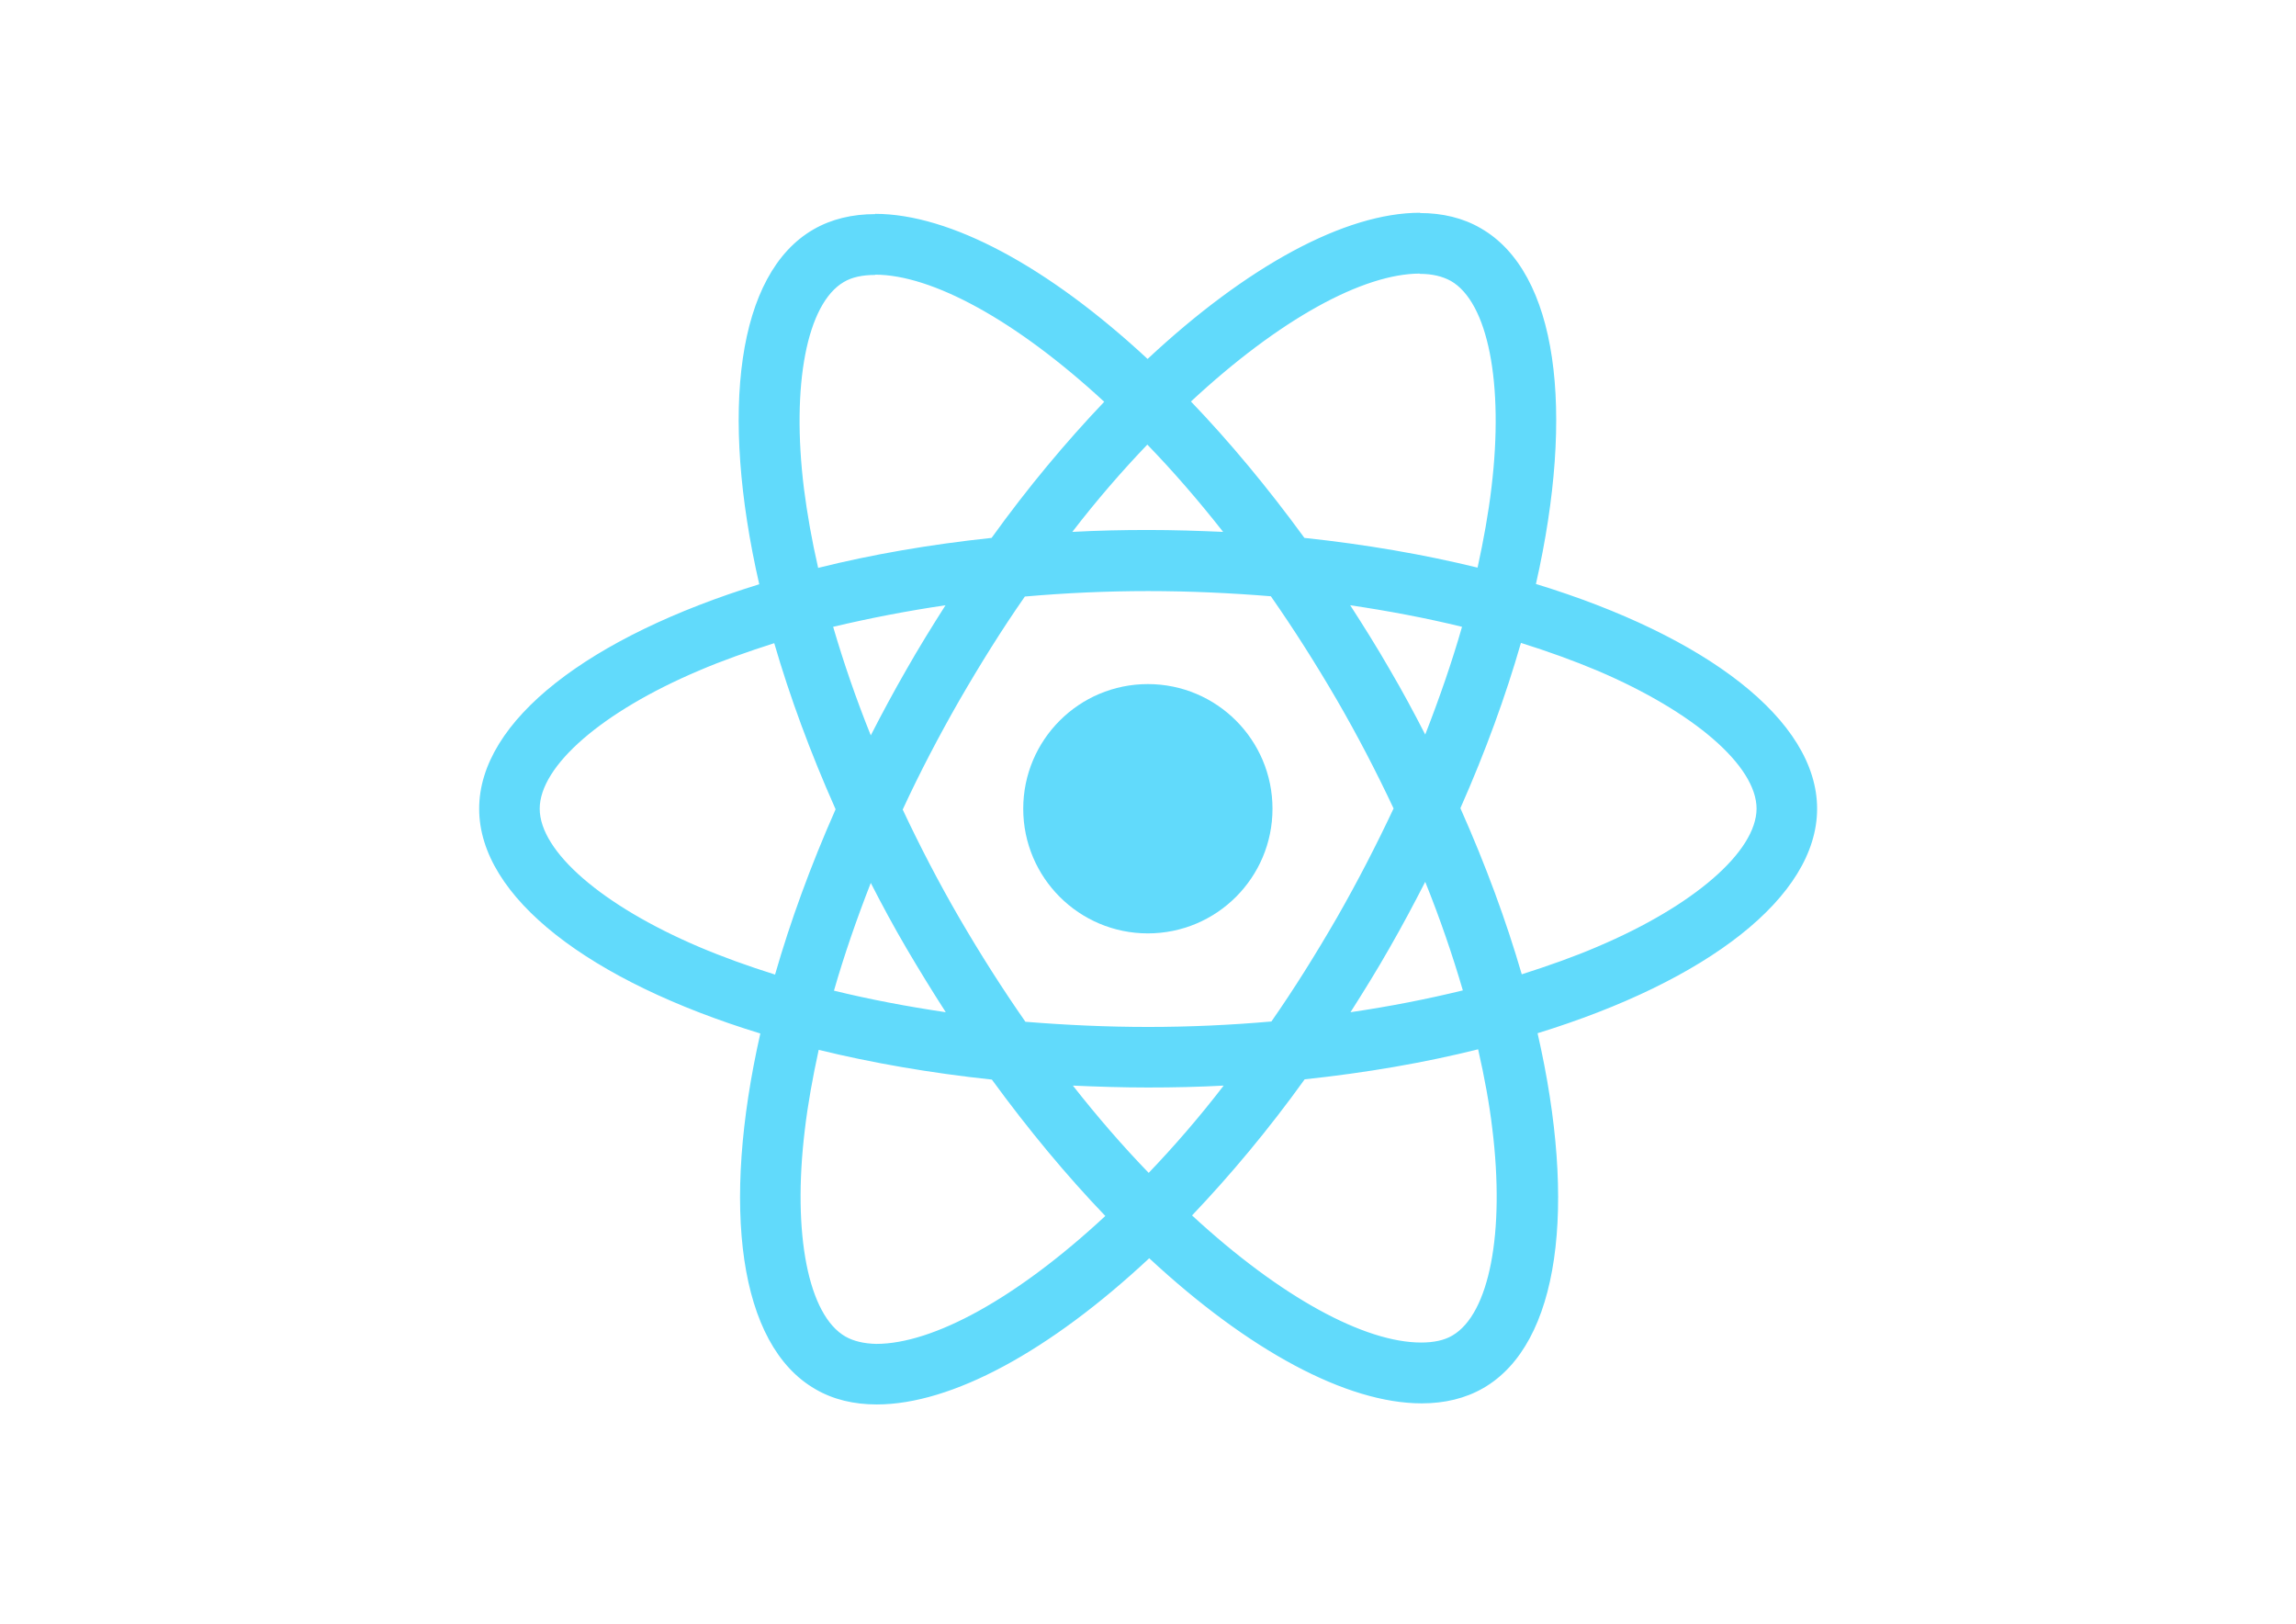
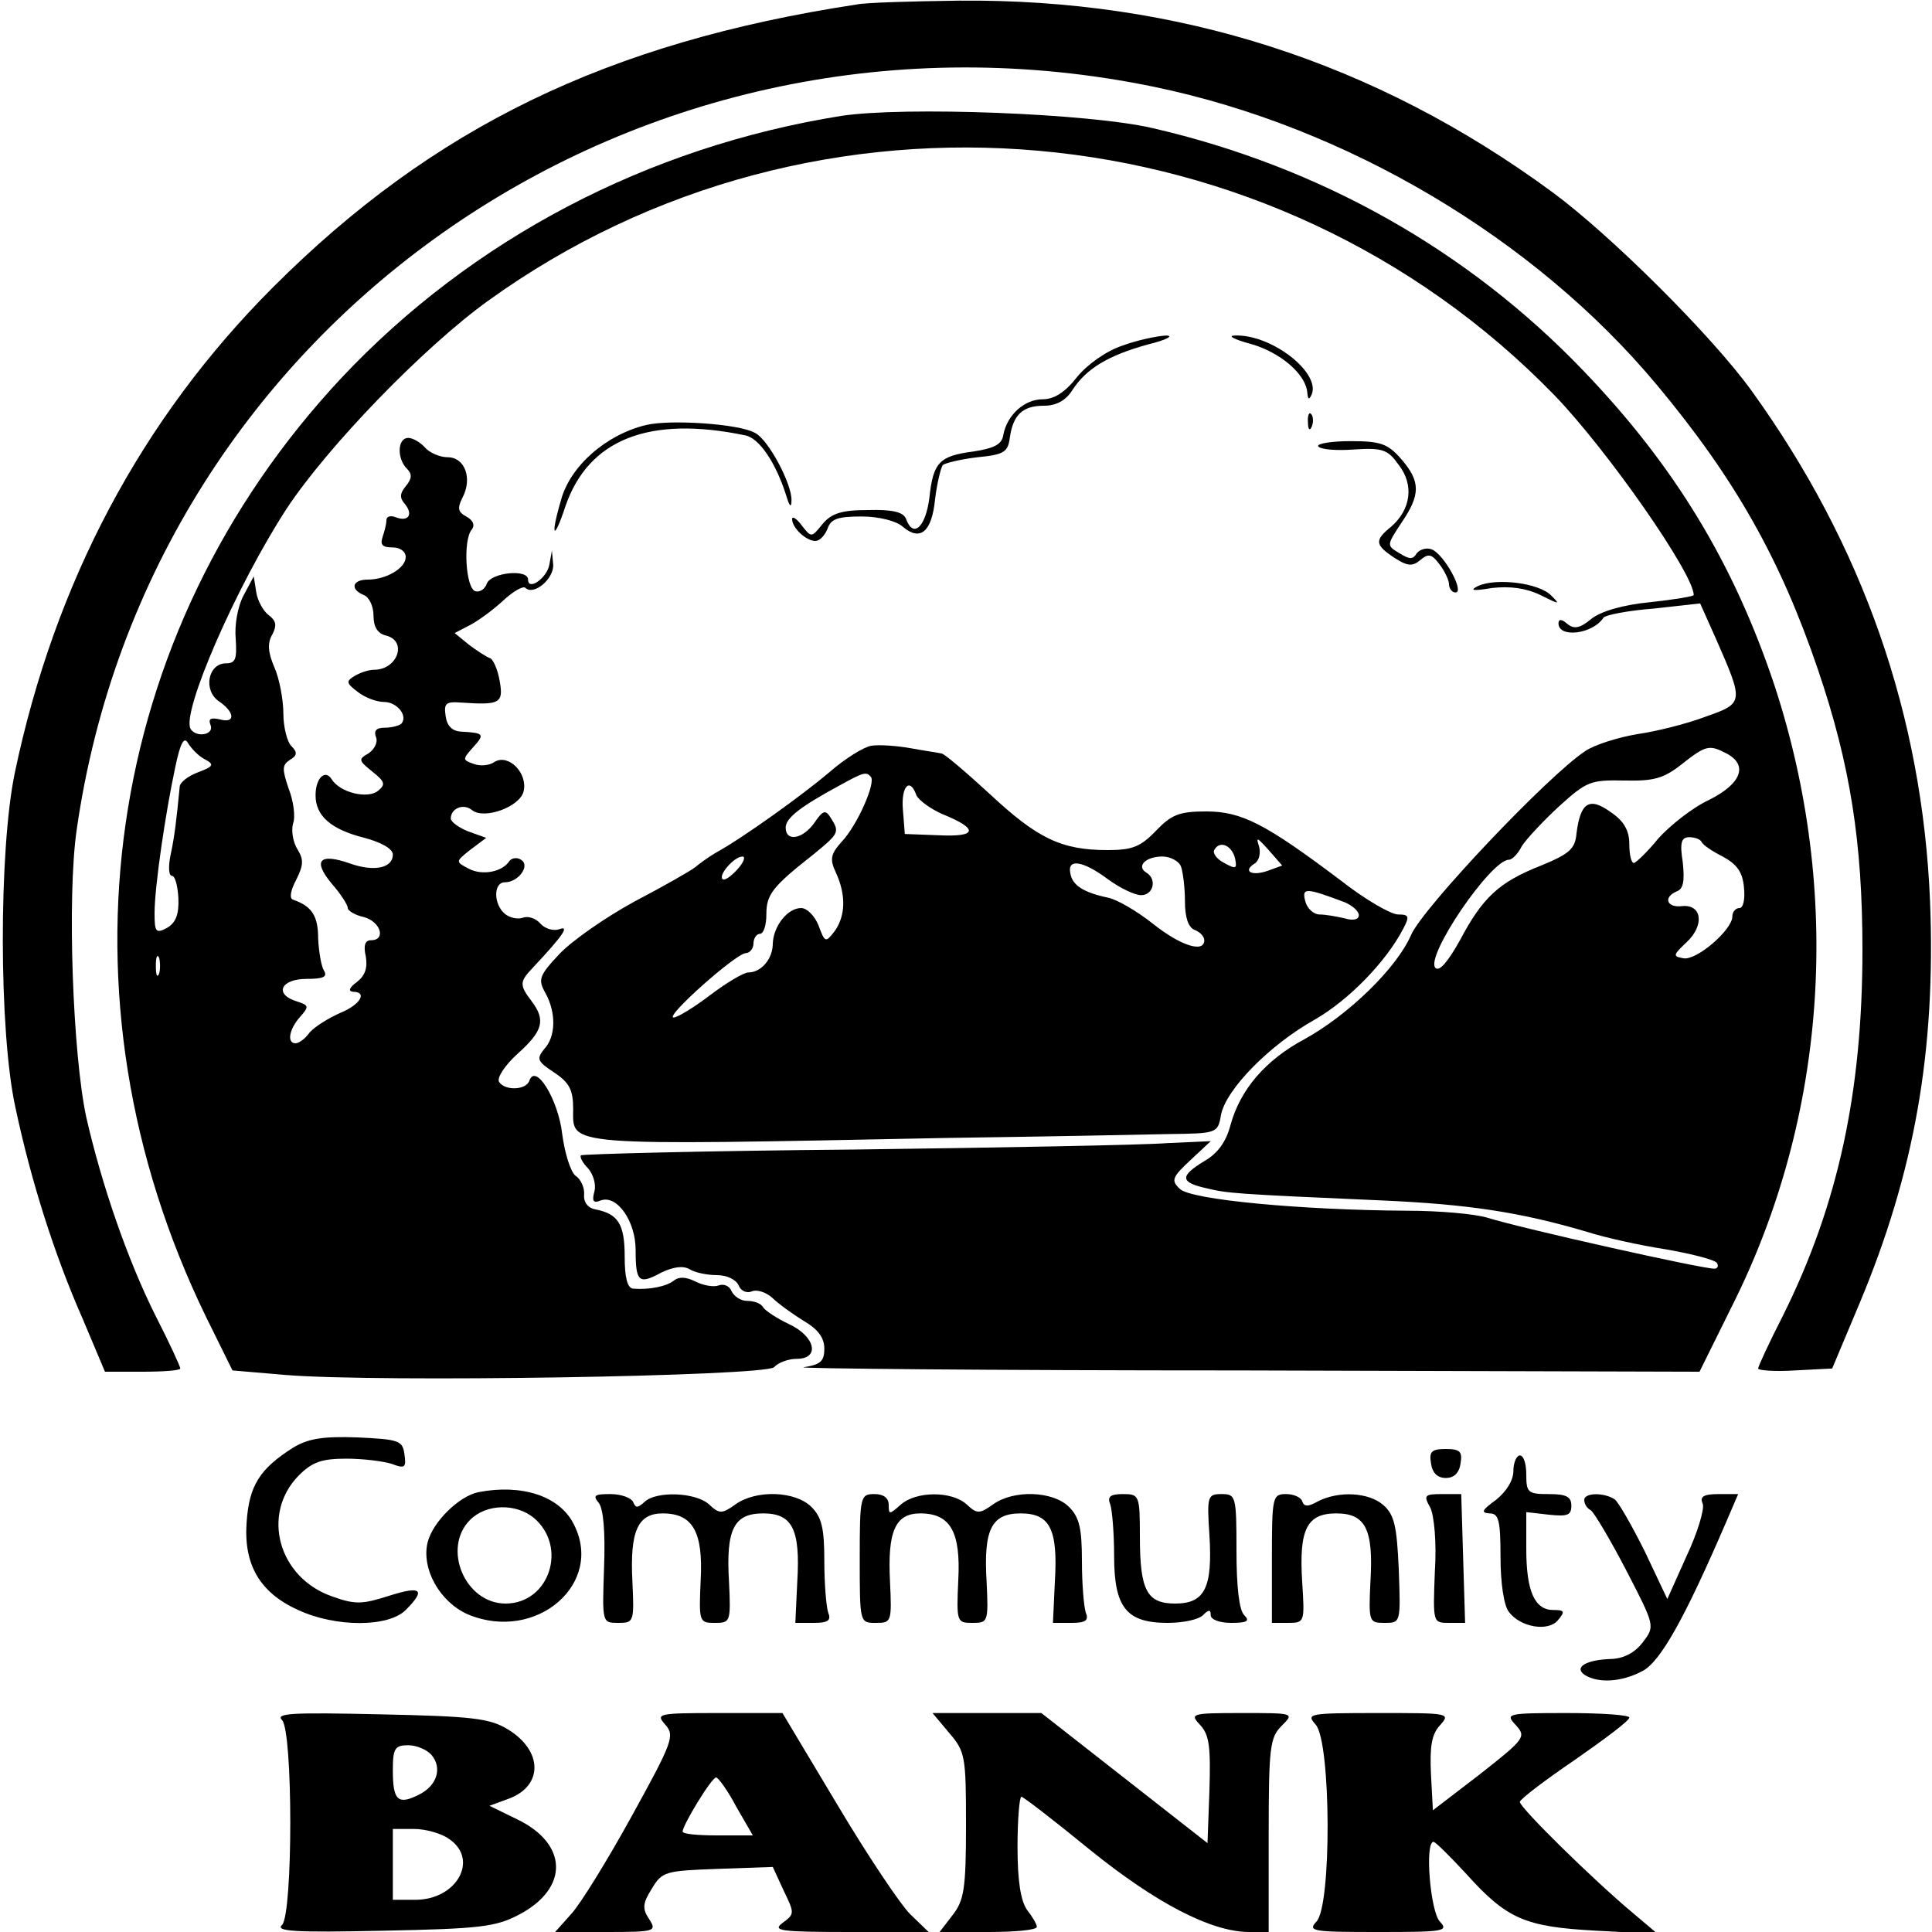
- <svg xmlns="http://www.w3.org/2000/svg" viewBox="0 0 841.9 595.3">
-   <g fill="#61DAFB">
-     <path d="M666.3 296.5c0-32.5-40.7-63.3-103.1-82.4 14.4-63.6 8-114.2-20.2-130.4-6.5-3.8-14.1-5.6-22.4-5.6v22.3c4.6 0 8.3.9 11.4 2.6 13.6 7.8 19.5 37.5 14.9 75.7-1.1 9.4-2.9 19.3-5.1 29.4-19.6-4.8-41-8.5-63.5-10.9-13.5-18.5-27.5-35.3-41.6-50 32.6-30.3 63.2-46.9 84-46.9V78c-27.5 0-63.5 19.6-99.9 53.6-36.4-33.8-72.4-53.2-99.9-53.2v22.3c20.7 0 51.4 16.5 84 46.6-14 14.7-28 31.4-41.3 49.9-22.6 2.4-44 6.1-63.6 11-2.3-10-4-19.7-5.2-29-4.7-38.2 1.1-67.9 14.6-75.8 3-1.8 6.9-2.6 11.5-2.6V78.5c-8.4 0-16 1.8-22.6 5.6-28.1 16.2-34.4 66.7-19.9 130.1-62.2 19.2-102.7 49.9-102.7 82.3 0 32.5 40.7 63.3 103.1 82.4-14.4 63.6-8 114.2 20.2 130.4 6.5 3.8 14.1 5.6 22.5 5.6 27.5 0 63.5-19.6 99.9-53.6 36.4 33.8 72.4 53.2 99.9 53.2 8.4 0 16-1.8 22.6-5.6 28.1-16.2 34.4-66.7 19.9-130.1 62-19.1 102.5-49.9 102.5-82.3zm-130.2-66.7c-3.7 12.9-8.3 26.2-13.5 39.5-4.1-8-8.4-16-13.1-24-4.6-8-9.5-15.8-14.4-23.4 14.2 2.1 27.9 4.7 41 7.9zm-45.8 106.5c-7.8 13.5-15.8 26.3-24.1 38.2-14.9 1.3-30 2-45.2 2-15.1 0-30.2-.7-45-1.9-8.3-11.9-16.4-24.6-24.2-38-7.6-13.1-14.5-26.4-20.8-39.8 6.2-13.4 13.2-26.8 20.7-39.9 7.8-13.5 15.8-26.3 24.1-38.2 14.9-1.3 30-2 45.2-2 15.1 0 30.2.7 45 1.9 8.3 11.9 16.4 24.6 24.2 38 7.6 13.1 14.5 26.4 20.8 39.8-6.3 13.4-13.2 26.8-20.7 39.9zm32.3-13c5.4 13.4 10 26.8 13.8 39.8-13.1 3.2-26.9 5.9-41.2 8 4.9-7.7 9.8-15.6 14.4-23.7 4.6-8 8.9-16.1 13-24.1zM421.2 430c-9.3-9.6-18.6-20.3-27.8-32 9 .4 18.2.7 27.5.7 9.4 0 18.7-.2 27.8-.7-9 11.7-18.3 22.4-27.5 32zm-74.4-58.9c-14.2-2.1-27.9-4.7-41-7.9 3.7-12.9 8.3-26.2 13.5-39.5 4.1 8 8.4 16 13.1 24 4.7 8 9.5 15.8 14.4 23.4zM420.7 163c9.3 9.6 18.6 20.3 27.8 32-9-.4-18.2-.7-27.5-.7-9.4 0-18.7.2-27.8.7 9-11.7 18.3-22.4 27.5-32zm-74 58.9c-4.9 7.7-9.8 15.6-14.4 23.7-4.6 8-8.9 16-13 24-5.4-13.4-10-26.8-13.8-39.8 13.1-3.1 26.9-5.8 41.2-7.9zm-90.5 125.2c-35.4-15.1-58.3-34.9-58.3-50.6 0-15.7 22.9-35.6 58.3-50.6 8.6-3.7 18-7 27.7-10.1 5.7 19.6 13.2 40 22.5 60.9-9.2 20.8-16.6 41.1-22.2 60.6-9.9-3.1-19.3-6.5-28-10.2zM310 490c-13.6-7.8-19.5-37.5-14.9-75.7 1.1-9.4 2.9-19.3 5.1-29.4 19.6 4.8 41 8.5 63.5 10.9 13.5 18.5 27.5 35.3 41.6 50-32.6 30.3-63.2 46.9-84 46.9-4.5-.1-8.3-1-11.3-2.7zm237.2-76.2c4.7 38.2-1.1 67.9-14.6 75.8-3 1.8-6.9 2.6-11.5 2.6-20.7 0-51.4-16.5-84-46.6 14-14.7 28-31.4 41.3-49.9 22.6-2.4 44-6.1 63.6-11 2.3 10.1 4.1 19.8 5.2 29.1zm38.5-66.7c-8.6 3.7-18 7-27.7 10.1-5.7-19.6-13.2-40-22.5-60.9 9.2-20.8 16.6-41.1 22.2-60.6 9.9 3.1 19.3 6.5 28.1 10.2 35.4 15.1 58.3 34.9 58.3 50.6-.1 15.7-23 35.6-58.4 50.6zM320.8 78.4z" />
-     <circle cx="420.9" cy="296.5" r="45.7" />
-     <path d="M520.5 78.1z" />
+ <svg xmlns="http://www.w3.org/2000/svg" version="1.0" width="300pt" height="300pt" viewBox="0 0 300 300" preserveAspectRatio="xMidYMid meet">
+   <g transform="translate(0,300) scale(0.1,-0.1)" fill="#000000" stroke="none">
+     <path d="M1330 2993 c-387 -59 -658 -191 -906 -439 -204 -204 -339 -458 -401 -754 -25 -120 -25 -402 1 -520 24 -113 60 -227 104 -327 l35 -83 59 0 c32 0 58 2 58 5 0 3 -17 40 -39 83 -43 86 -83 202 -107 307 -21 97 -30 342 -15 446 113 792 877 1319 1674 1154 298 -62 590 -235 780 -463 121 -145 192 -271 250 -442 50 -147 69 -268 69 -435 0 -221 -38 -396 -123 -567 -22 -43 -39 -80 -39 -83 0 -3 26 -5 57 -3 l58 3 42 100 c86 205 119 393 110 625 -12 289 -104 553 -277 793 -62 86 -220 243 -310 309 -275 202 -581 300 -921 297 -74 -1 -145 -3 -159 -6z" />
+     <path d="M1306 2820 c-300 -48 -573 -191 -776 -407 -371 -397 -452 -961 -210 -1458 l41 -83 82 -7 c145 -12 744 -2 759 12 6 7 22 13 35 13 37 0 29 35 -12 54 -19 9 -37 21 -40 26 -3 6 -14 10 -25 10 -10 0 -20 7 -24 15 -3 8 -12 12 -20 9 -8 -3 -24 0 -36 6 -14 7 -25 8 -33 2 -12 -10 -40 -15 -64 -13 -9 1 -13 18 -13 50 0 50 -10 66 -45 73 -12 2 -19 11 -18 23 1 10 -5 24 -13 29 -8 6 -17 35 -21 65 -6 53 -41 111 -51 83 -5 -15 -38 -16 -47 -2 -4 6 9 26 29 44 39 35 44 52 21 82 -19 25 -18 30 3 52 45 48 58 66 40 59 -9 -3 -22 1 -29 9 -7 8 -19 12 -27 9 -8 -3 -21 0 -28 6 -18 15 -18 49 0 49 21 0 40 26 25 35 -6 4 -14 3 -18 -2 -11 -17 -42 -23 -63 -12 -21 11 -21 11 3 30 l24 18 -28 10 c-15 6 -27 15 -27 20 0 16 20 24 33 13 19 -15 74 5 80 29 7 28 -23 59 -45 46 -8 -6 -23 -7 -33 -3 -17 6 -17 7 0 26 18 20 17 22 -20 24 -13 1 -21 9 -23 24 -3 20 0 23 25 21 59 -4 65 -1 59 33 -3 18 -10 34 -15 36 -6 2 -21 12 -33 21 l-22 18 25 13 c13 7 36 24 51 38 15 14 31 23 34 19 13 -12 44 14 43 36 l-2 22 -4 -22 c-4 -21 -33 -41 -33 -23 0 17 -57 11 -64 -6 -3 -9 -11 -14 -18 -12 -15 5 -19 78 -6 95 6 7 3 15 -8 21 -13 7 -14 13 -6 29 16 30 4 63 -23 63 -12 0 -28 7 -35 15 -7 8 -19 15 -26 15 -17 0 -18 -32 -2 -48 8 -8 8 -15 -2 -27 -9 -11 -10 -18 -1 -28 13 -16 5 -28 -15 -20 -8 3 -14 1 -14 -5 0 -6 -3 -17 -6 -26 -4 -12 0 -16 15 -16 12 0 21 -6 21 -15 0 -17 -30 -35 -59 -35 -24 0 -28 -15 -6 -24 8 -3 15 -17 15 -32 0 -17 6 -28 20 -31 33 -9 17 -53 -19 -53 -9 0 -23 -5 -31 -10 -13 -8 -12 -11 5 -24 11 -9 30 -16 41 -16 21 0 38 -22 27 -34 -4 -3 -15 -6 -26 -6 -13 0 -17 -5 -13 -15 3 -8 -3 -19 -12 -25 -16 -9 -15 -11 6 -28 20 -16 21 -20 9 -30 -16 -13 -59 -3 -72 18 -10 16 -25 2 -25 -25 0 -32 24 -53 76 -66 26 -7 44 -17 44 -26 0 -21 -29 -27 -66 -14 -48 17 -59 5 -29 -31 14 -16 25 -33 25 -38 0 -4 11 -11 25 -14 26 -7 35 -36 11 -36 -9 0 -12 -8 -8 -25 3 -18 -1 -30 -14 -40 -11 -8 -14 -14 -6 -15 23 0 12 -20 -20 -33 -18 -8 -39 -21 -47 -30 -7 -10 -17 -17 -22 -17 -14 0 -10 22 7 41 14 16 14 18 -5 24 -36 11 -25 35 15 35 26 0 33 3 27 13 -4 6 -8 29 -9 50 0 35 -10 50 -39 60 -6 2 -4 14 5 31 11 22 12 31 2 47 -7 11 -10 29 -7 40 4 10 1 35 -7 55 -10 30 -10 36 2 44 12 7 12 12 2 22 -6 6 -12 29 -12 50 0 21 -6 54 -14 72 -10 23 -11 38 -3 51 7 14 6 21 -6 30 -8 6 -17 22 -19 35 l-4 25 -16 -30 c-9 -17 -14 -46 -12 -67 2 -31 0 -38 -15 -38 -28 0 -36 -42 -11 -59 25 -17 26 -35 1 -28 -14 3 -18 1 -14 -9 6 -15 -22 -20 -31 -6 -15 25 71 222 149 342 64 97 213 251 313 323 509 367 1219 303 1656 -147 82 -85 216 -277 216 -310 0 -2 -30 -7 -67 -11 -42 -4 -77 -14 -92 -26 -18 -15 -27 -16 -37 -8 -9 8 -14 8 -14 1 0 -23 53 -17 70 9 3 4 38 11 78 14 l72 8 25 -56 c43 -98 43 -99 -17 -120 -29 -11 -77 -23 -106 -27 -29 -5 -65 -16 -80 -26 -57 -37 -253 -244 -271 -286 -22 -51 -97 -124 -166 -162 -60 -32 -99 -78 -114 -132 -7 -27 -20 -45 -41 -57 -38 -23 -38 -33 3 -42 33 -8 43 -9 272 -19 135 -6 215 -18 320 -49 28 -9 83 -21 122 -27 40 -7 75 -16 79 -21 3 -5 1 -9 -4 -9 -20 0 -297 62 -352 79 -19 6 -75 11 -125 11 -164 1 -337 17 -353 34 -14 13 -12 18 17 45 l31 29 -67 -3 c-38 -3 -257 -7 -487 -10 -231 -2 -421 -7 -424 -9 -2 -3 3 -12 11 -20 8 -9 13 -25 10 -36 -4 -15 -2 -19 10 -14 25 9 54 -32 54 -77 0 -50 5 -54 40 -35 19 9 34 11 44 5 8 -5 27 -9 42 -9 16 0 30 -7 34 -16 3 -8 12 -13 21 -9 8 3 22 -2 31 -10 9 -9 31 -25 49 -36 22 -13 32 -26 32 -43 0 -20 -6 -25 -32 -29 -18 -2 287 -5 679 -5 l712 -2 50 101 c149 296 172 644 66 966 -63 188 -154 339 -296 487 -179 187 -409 317 -669 377 -98 23 -386 34 -484 19z m-988 -999 c15 -8 14 -11 -10 -20 -16 -6 -29 -16 -29 -23 -5 -52 -8 -77 -14 -105 -4 -19 -3 -33 2 -33 5 0 9 -16 10 -35 1 -25 -4 -38 -18 -46 -17 -9 -19 -6 -19 23 0 41 17 156 32 226 8 39 14 49 20 38 5 -8 16 -20 26 -25z m2363 9 c34 -18 23 -47 -27 -72 -26 -12 -61 -40 -79 -60 -17 -21 -35 -38 -38 -38 -4 0 -7 13 -7 29 0 21 -8 36 -29 50 -33 24 -47 15 -53 -33 -2 -24 -11 -32 -55 -50 -66 -26 -91 -50 -126 -116 -19 -34 -32 -49 -38 -43 -17 17 86 168 114 168 5 0 14 9 20 21 7 11 33 39 58 62 43 39 49 41 101 40 46 -1 61 3 89 25 38 30 43 31 70 17z m-39 -137 c2 -5 17 -15 33 -23 22 -12 31 -24 33 -48 2 -18 -1 -32 -7 -32 -6 0 -11 -6 -11 -13 0 -21 -56 -69 -76 -65 -17 3 -16 5 5 25 28 26 24 59 -7 56 -24 -3 -30 14 -8 23 10 4 12 16 9 45 -5 31 -2 39 10 39 8 0 17 -3 19 -7z m-2395 -205 c-3 -7 -5 -2 -5 12 0 14 2 19 5 13 2 -7 2 -19 0 -25z" />
+     <path d="M1742 2463 c-24 -8 -54 -29 -70 -49 -18 -23 -35 -34 -53 -34 -28 0 -55 -24 -61 -55 -2 -15 -14 -21 -46 -26 -54 -7 -63 -17 -69 -73 -6 -45 -25 -62 -36 -32 -4 11 -21 15 -59 14 -41 0 -57 -5 -71 -22 -17 -21 -17 -21 -32 -2 -8 11 -15 15 -15 10 0 -14 22 -34 36 -34 7 0 15 9 19 19 5 15 15 19 53 19 27 0 54 -7 64 -16 27 -23 45 -8 50 43 3 25 9 49 12 53 4 3 28 9 54 12 41 4 47 8 50 30 5 36 20 50 53 50 19 0 34 8 44 24 22 34 56 54 117 71 29 7 42 14 28 14 -14 -1 -44 -7 -68 -16z" />
+     <path d="M1942 2466 c46 -13 86 -47 88 -76 1 -11 3 -11 7 -2 13 34 -63 93 -119 91 -13 0 -2 -6 24 -13z" />
+     <path d="M2031 2344 c0 -11 3 -14 6 -6 3 7 2 16 -1 19 -3 4 -6 -2 -5 -13z" />
+     <path d="M1003 2340 c-62 -15 -118 -64 -132 -117 -17 -58 -11 -64 7 -9 36 104 130 141 279 110 22 -4 48 -43 64 -94 5 -17 8 -19 8 -7 1 25 -36 95 -57 105 -25 14 -132 21 -169 12z" />
+     <path d="M2047 2307 c3 -5 28 -7 55 -5 45 3 53 0 70 -24 24 -31 19 -69 -12 -96 -26 -21 -25 -28 5 -48 20 -13 28 -14 40 -4 13 11 18 10 30 -6 8 -10 15 -25 15 -31 0 -7 5 -13 10 -13 15 0 -18 60 -37 67 -8 3 -18 0 -23 -6 -6 -10 -11 -10 -27 0 -20 12 -20 12 3 47 30 44 30 64 0 99 -21 24 -32 28 -79 28 -30 0 -53 -4 -50 -8z" />
+     <path d="M2295 2090 c-14 -7 -8 -8 22 -3 28 3 52 0 75 -11 30 -15 31 -15 17 -1 -19 20 -86 28 -114 15z" />
+     <path d="M1353 1842 c-12 -2 -41 -20 -65 -41 -40 -34 -134 -102 -178 -126 -10 -6 -24 -16 -31 -22 -8 -6 -50 -30 -94 -53 -44 -24 -96 -60 -116 -81 -32 -34 -34 -40 -22 -61 17 -31 16 -68 -2 -87 -12 -15 -11 -19 15 -36 24 -16 30 -27 30 -57 0 -58 -21 -57 580 -45 146 2 300 5 343 6 77 1 78 1 83 30 8 40 76 109 146 148 52 30 110 89 137 141 10 19 9 22 -8 22 -11 0 -51 23 -88 52 -118 89 -155 108 -210 108 -42 0 -54 -5 -78 -30 -24 -25 -37 -30 -75 -30 -72 0 -109 18 -183 87 -37 34 -71 63 -75 63 -4 1 -25 4 -47 8 -22 4 -50 6 -62 4z m-1 -48 c9 -8 -21 -76 -45 -101 -17 -19 -19 -27 -9 -48 16 -35 15 -67 -2 -91 -14 -18 -15 -18 -25 9 -6 15 -18 27 -27 27 -21 0 -43 -28 -44 -55 0 -24 -18 -45 -38 -45 -7 0 -34 -16 -59 -35 -25 -19 -51 -35 -57 -35 -15 0 96 99 112 100 6 0 12 7 12 15 0 8 5 15 10 15 6 0 10 14 10 30 0 31 9 43 74 94 39 32 40 34 26 56 -8 13 -12 12 -25 -7 -18 -26 -45 -31 -45 -8 0 15 24 33 83 65 38 21 42 22 49 14z m71 -29 c4 -8 22 -21 40 -29 57 -23 55 -36 -5 -33 l-53 2 -3 38 c-3 36 11 51 21 22z m546 -117 c-25 -9 -40 -1 -21 11 7 4 10 16 7 27 -5 15 -3 14 15 -6 l21 -24 -22 -8z m-51 18 c3 -15 1 -16 -17 -6 -12 6 -19 16 -15 21 9 15 28 5 32 -15z m-773 -16 c-10 -11 -20 -18 -23 -15 -7 6 18 35 31 35 5 0 2 -9 -8 -20z m689 4 c3 -9 6 -33 6 -54 0 -24 5 -40 15 -44 8 -3 15 -10 15 -16 0 -20 -36 -9 -79 25 -25 20 -56 38 -70 41 -38 8 -56 19 -59 38 -5 23 19 20 58 -9 19 -14 42 -25 52 -25 19 0 25 25 8 35 -16 10 -1 25 25 25 12 0 26 -7 29 -16z m254 -55 c12 -5 22 -14 22 -20 0 -7 -9 -9 -22 -5 -13 3 -30 6 -39 6 -9 0 -19 9 -22 20 -6 22 0 22 61 -1z" />
+     <path d="M455 752 c-52 -33 -68 -59 -72 -115 -5 -66 20 -110 80 -137 58 -27 140 -27 167 0 32 32 24 38 -26 22 -41 -13 -52 -14 -88 -1 -84 29 -111 128 -52 188 21 21 36 26 74 26 26 0 57 -4 70 -8 21 -8 23 -6 20 15 -3 21 -8 23 -73 26 -54 2 -77 -2 -100 -16z" />
+     <path d="M2222 728 c2 -15 10 -23 23 -23 13 0 21 8 23 23 3 18 -1 22 -23 22 -22 0 -26 -4 -23 -22z" />
+     <path d="M2350 716 c0 -15 -11 -32 -27 -45 -22 -16 -24 -20 -10 -21 14 0 17 -10 17 -68 0 -39 5 -75 13 -85 18 -24 61 -31 76 -13 12 14 10 16 -7 16 -29 0 -42 29 -42 95 l0 57 35 -4 c29 -3 35 -1 35 14 0 14 -8 18 -35 18 -32 0 -35 2 -35 30 0 17 -4 30 -10 30 -5 0 -10 -11 -10 -24z" />
+     <path d="M743 683 c-30 -6 -71 -46 -79 -78 -10 -41 19 -93 63 -112 106 -44 213 49 163 142 -22 42 -80 61 -147 48z m86 -40 c53 -45 24 -133 -44 -133 -63 0 -99 86 -55 130 25 25 71 26 99 3z" />
+     <path d="M930 666 c7 -10 10 -44 8 -100 -3 -86 -3 -86 22 -86 24 0 25 1 22 64 -4 78 8 106 47 106 47 0 63 -29 59 -104 -3 -65 -2 -66 22 -66 24 0 25 1 22 64 -5 82 8 106 53 106 45 0 58 -24 53 -106 l-3 -64 29 0 c22 0 27 4 22 16 -3 9 -6 45 -6 80 0 51 -4 68 -20 84 -25 25 -86 27 -118 4 -21 -15 -25 -15 -41 0 -21 19 -82 21 -100 4 -11 -10 -14 -10 -18 0 -3 6 -18 12 -35 12 -25 0 -28 -2 -18 -14z" />
+     <path d="M1335 580 c0 -100 0 -100 25 -100 24 0 25 1 22 64 -4 78 8 106 47 106 47 0 63 -29 59 -104 -3 -65 -2 -66 22 -66 24 0 25 1 22 64 -5 82 8 106 53 106 45 0 58 -24 53 -106 l-3 -64 29 0 c22 0 27 4 22 16 -3 9 -6 45 -6 80 0 51 -4 68 -20 84 -25 25 -86 27 -118 4 -21 -15 -25 -15 -41 0 -23 21 -79 21 -103 -1 -17 -15 -18 -15 -18 0 0 11 -8 17 -22 17 -22 0 -23 -3 -23 -100z" />
+     <path d="M1724 664 c3 -9 6 -45 6 -80 0 -80 19 -104 83 -104 24 0 48 5 55 12 9 9 12 9 12 0 0 -7 14 -12 32 -12 25 0 29 3 20 12 -8 8 -12 45 -12 100 0 85 -1 88 -23 88 -22 0 -23 -3 -19 -64 5 -81 -7 -106 -53 -106 -44 0 -55 20 -55 104 0 64 -1 66 -26 66 -20 0 -25 -4 -20 -16z" />
+     <path d="M1975 580 l0 -100 25 0 c26 0 26 1 22 64 -5 81 7 106 53 106 45 0 58 -24 53 -106 -3 -63 -2 -64 22 -64 25 0 25 0 22 83 -3 68 -7 85 -24 100 -23 20 -69 22 -101 6 -16 -9 -22 -9 -25 0 -2 6 -13 11 -25 11 -21 0 -22 -4 -22 -100z" />
+     <path d="M2221 659 c6 -13 10 -54 7 -100 -3 -79 -3 -79 22 -79 l25 0 -3 100 -3 100 -30 0 c-27 0 -29 -2 -18 -21z" />
+     <path d="M2460 671 c0 -6 4 -13 10 -16 5 -3 30 -45 55 -93 45 -87 45 -87 26 -112 -12 -16 -29 -25 -48 -26 -40 -1 -60 -13 -42 -25 21 -13 57 -11 89 6 28 14 66 82 131 233 l18 42 -30 0 c-24 0 -30 -4 -25 -15 3 -8 -8 -45 -25 -81 l-30 -67 -35 74 c-20 40 -41 77 -47 81 -17 11 -47 10 -47 -1z" />
+     <path d="M438 329 c17 -18 17 -300 0 -318 -11 -10 19 -12 157 -9 151 3 175 6 211 25 78 41 76 110 -3 148 l-43 21 30 11 c54 20 53 75 -2 108 -28 17 -56 20 -198 23 -135 3 -163 2 -152 -9z m232 -54 c17 -20 9 -48 -20 -62 -32 -16 -40 -9 -40 38 0 34 3 39 24 39 13 0 29 -7 36 -15z m28 -131 c46 -32 11 -94 -53 -94 l-35 0 0 55 0 55 33 0 c18 0 43 -7 55 -16z" />
+     <path d="M1033 322 c15 -17 12 -26 -52 -142 -38 -69 -80 -137 -94 -152 l-25 -28 79 0 c77 0 79 1 67 20 -11 16 -10 25 4 47 16 27 21 28 102 31 l86 3 17 -37 c17 -35 17 -36 -2 -50 -16 -12 -4 -14 104 -14 l123 0 -29 28 c-15 15 -66 91 -113 170 l-85 142 -99 0 c-95 0 -98 -1 -83 -18z m110 -127 l26 -45 -55 0 c-30 0 -54 2 -54 6 0 10 45 84 52 84 3 0 18 -20 31 -45z" />
+     <path d="M1474 309 c25 -29 26 -37 26 -143 0 -99 -3 -117 -21 -140 l-20 -26 75 0 c42 0 76 3 76 8 0 4 -7 16 -15 26 -10 14 -15 45 -15 98 0 43 3 78 6 78 3 0 51 -37 106 -82 104 -84 188 -127 246 -128 l32 0 0 150 c0 137 2 152 20 170 20 20 20 20 -62 20 -79 0 -81 -1 -64 -19 14 -15 16 -35 14 -101 l-3 -82 -129 101 -129 101 -84 0 -85 0 26 -31z" />
+     <path d="M2043 322 c24 -27 25 -283 1 -306 -14 -15 -5 -16 96 -16 101 0 110 1 96 16 -15 15 -24 124 -10 124 3 0 26 -23 51 -50 63 -70 91 -82 202 -88 l95 -5 -39 33 c-60 50 -175 163 -175 172 0 4 38 33 85 65 46 32 85 61 85 66 0 4 -43 7 -97 7 -94 0 -96 -1 -79 -19 16 -18 14 -21 -56 -76 l-73 -56 -3 56 c-2 43 1 62 14 76 17 19 14 19 -96 19 -109 0 -112 -1 -97 -18z" />
  </g>
</svg>
